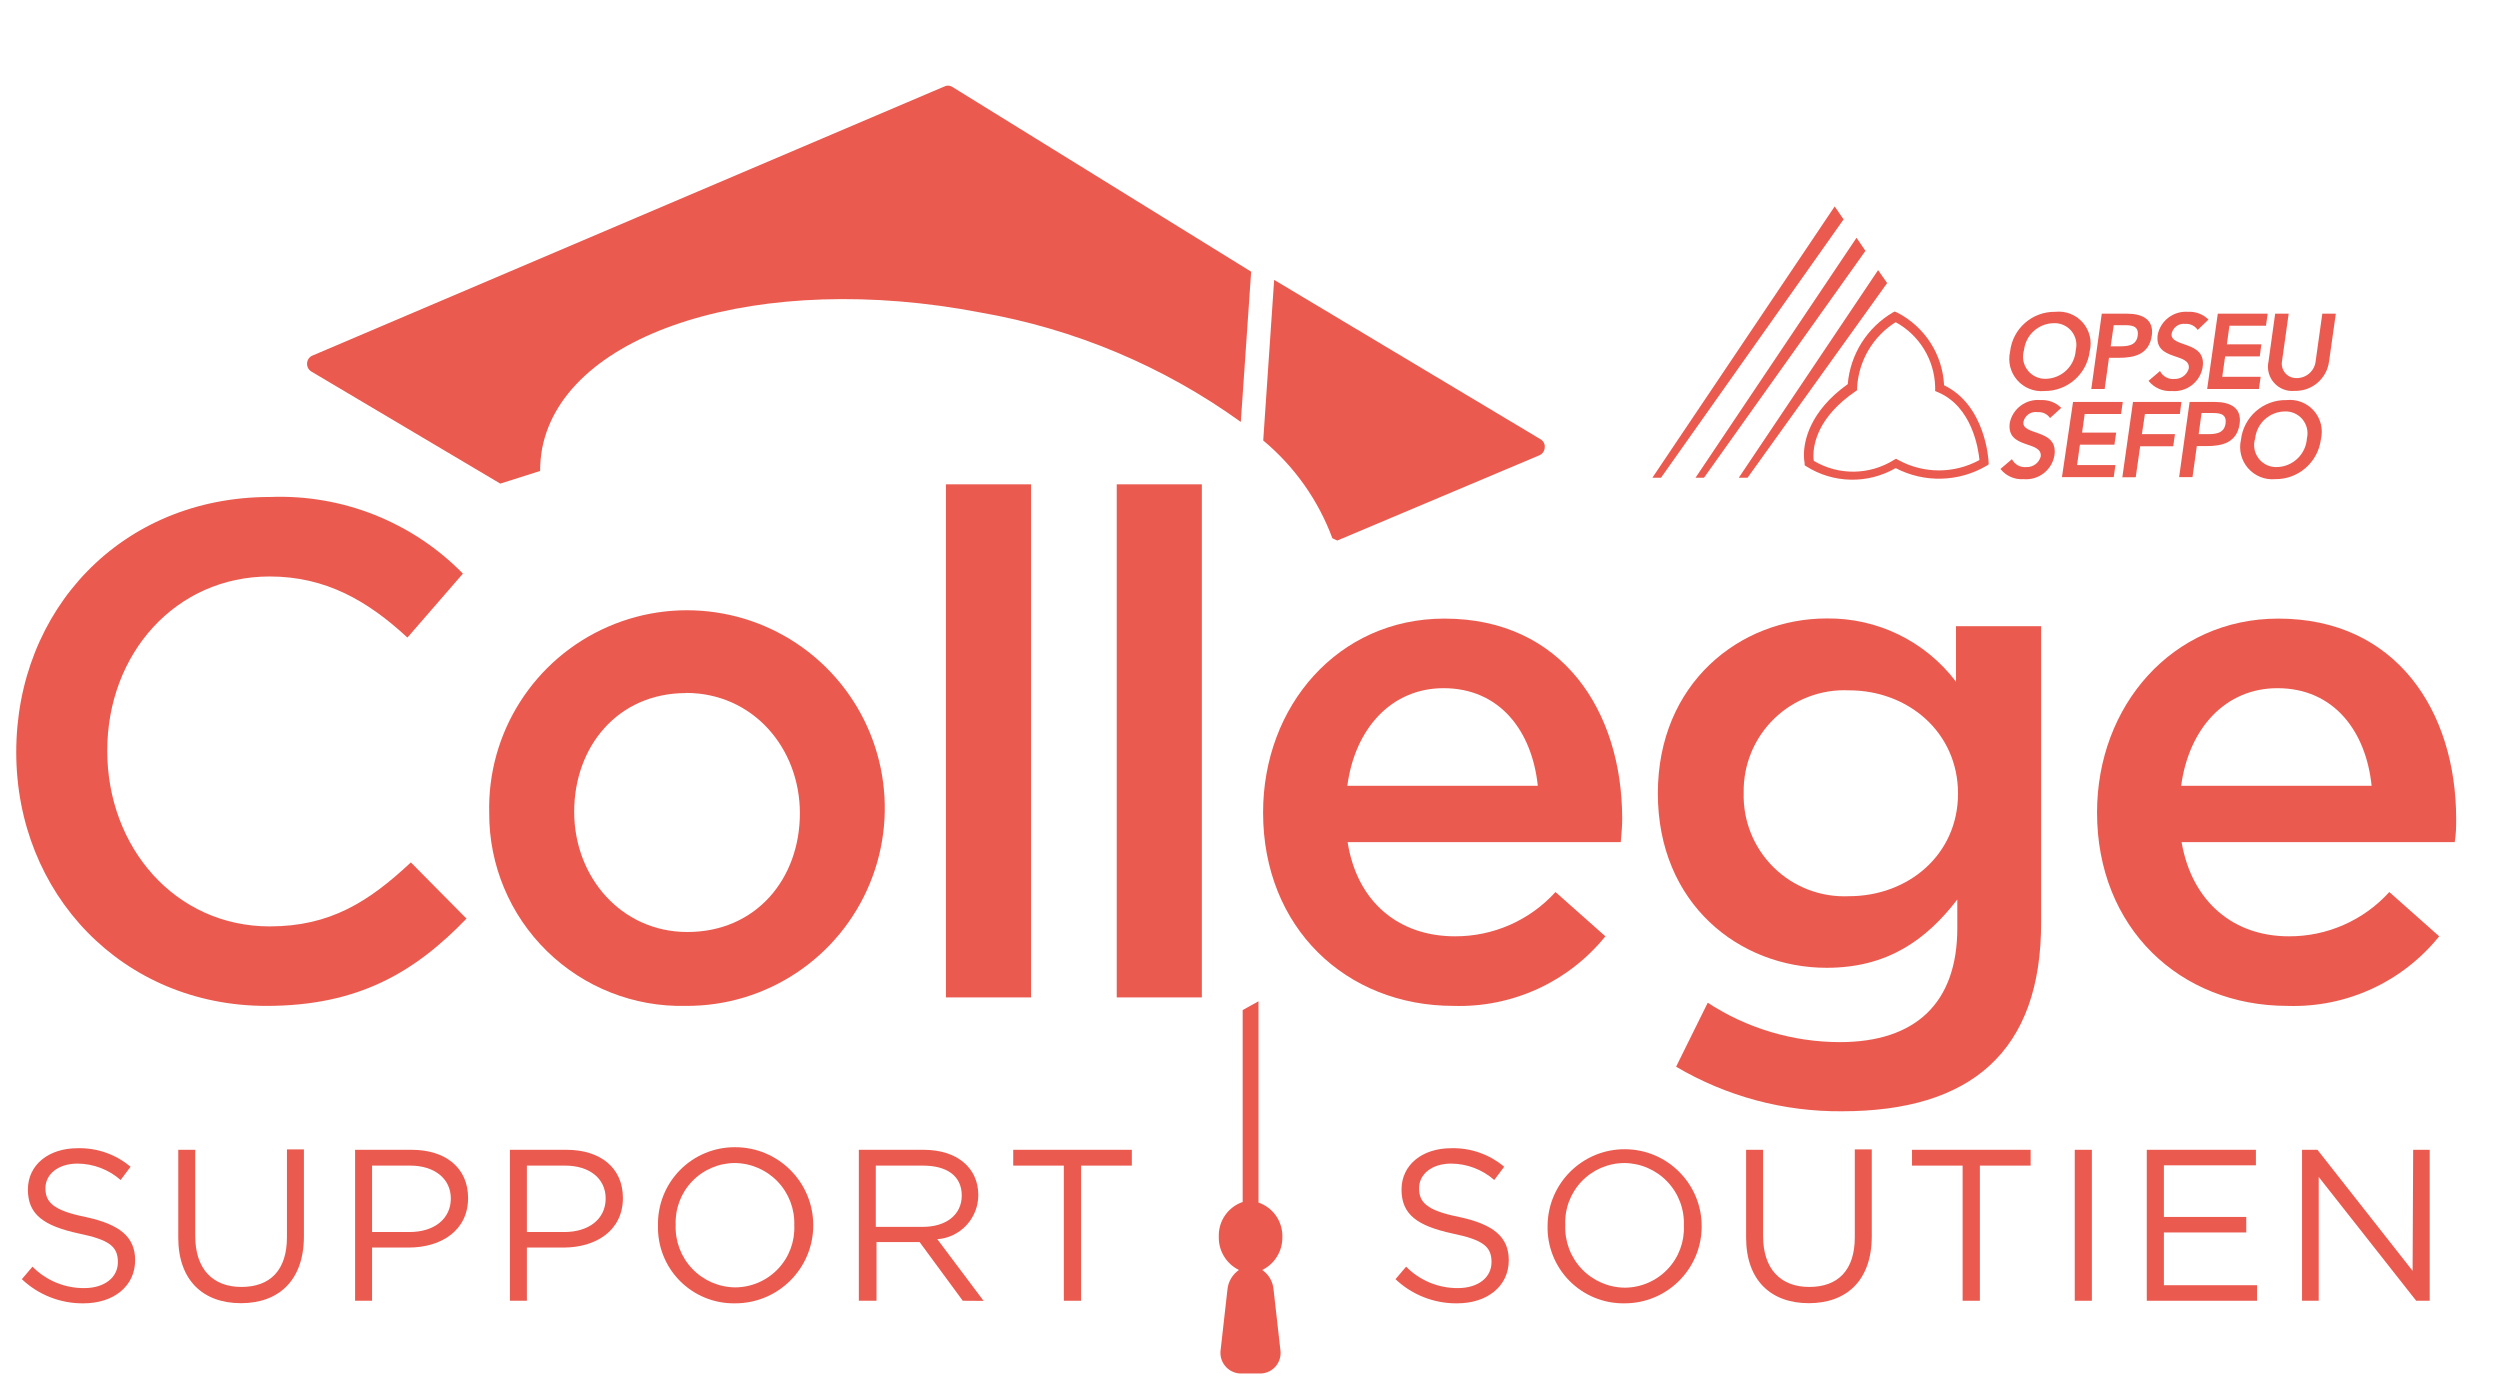
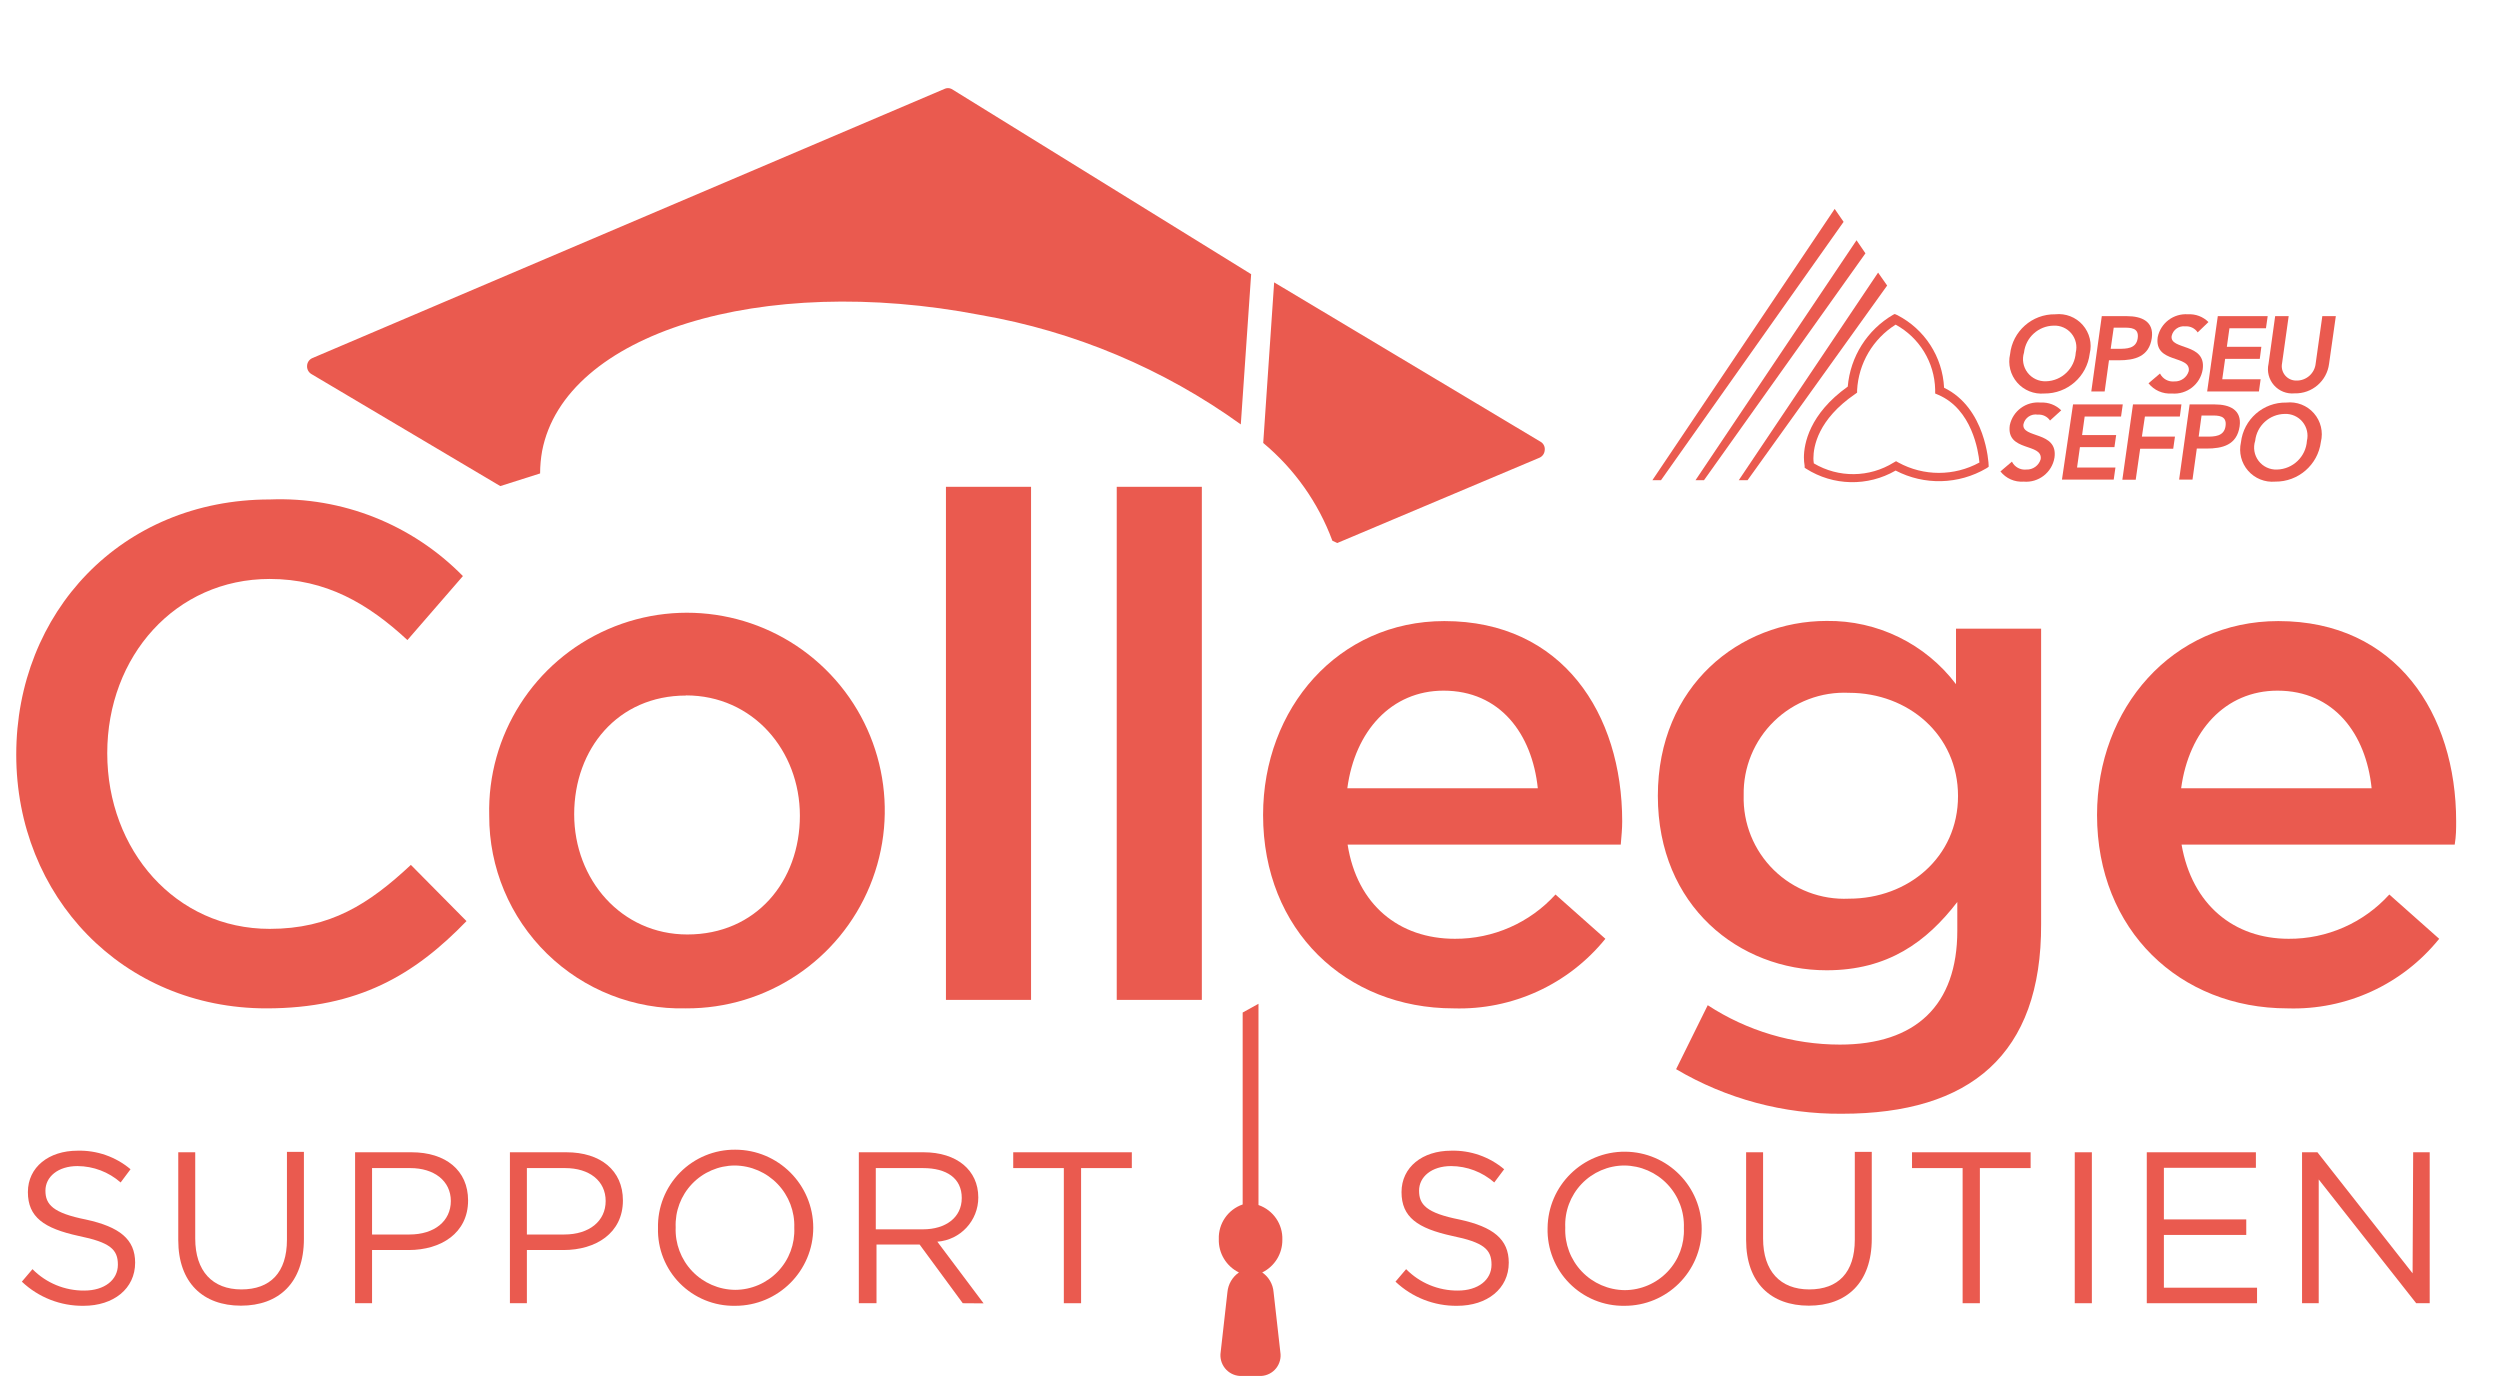
- <svg xmlns="http://www.w3.org/2000/svg" id="Layer_1" data-name="Layer 1" viewBox="35.8 57.8 173.9 96.6">
-   <defs>
-     <style>.cls-1{fill:#ea5a4f;}</style>
-   </defs>
-   <path class="cls-1" d="M73.51,89c1.57-8.17,15.23-12.4,30.5-9.46a43.78,43.78,0,0,1,18.1,7.61l.72-10.45L102,63.82a.56.56,0,0,0-.52,0L57.52,82.54a.61.61,0,0,0-.36.53.62.62,0,0,0,.29.57l13.15,7.8,2.77-.88A8.93,8.93,0,0,1,73.51,89Z" />
-   <path class="cls-1" d="M143,88.38,124.43,77.27l-.76,11.17a16.15,16.15,0,0,1,4.81,6.8l.34.16,14.06-5.93a.61.61,0,0,0,.37-.52A.59.59,0,0,0,143,88.38Z" />
-   <path class="cls-1" d="M125,143.86a2.46,2.46,0,0,0-1.66-2.41v-14l-1.1.61v13.35a2.46,2.46,0,0,0-1.66,2.41,2.5,2.5,0,0,0,1.4,2.32,1.87,1.87,0,0,0-.8,1.37l-.47,4.17a1.44,1.44,0,0,0,1.34,1.66h1.48a1.43,1.43,0,0,0,1.33-1.66l-.47-4.17a1.83,1.83,0,0,0-.79-1.37A2.5,2.5,0,0,0,125,143.86Z" />
-   <path class="cls-1" d="M41.78,142.46c2.34.51,3.42,1.37,3.42,3,0,1.81-1.5,3-3.59,3a6.13,6.13,0,0,1-4.29-1.68l.74-.87a5,5,0,0,0,3.6,1.49c1.41,0,2.34-.74,2.34-1.8s-.53-1.55-2.73-2c-2.42-.53-3.53-1.31-3.53-3.05s1.46-2.88,3.45-2.88a5.49,5.49,0,0,1,3.69,1.29l-.69.92a4.58,4.58,0,0,0-3-1.14c-1.36,0-2.23.75-2.23,1.71S39.47,142,41.78,142.46Z" />
-   <path class="cls-1" d="M56.94,143.8c0,3.06-1.75,4.65-4.38,4.65s-4.36-1.59-4.36-4.56v-6.11h1.18v6c0,2.27,1.2,3.54,3.21,3.54s3.17-1.17,3.17-3.46v-6.11h1.18Z" />
-   <path class="cls-1" d="M64.23,144.58H61.68v3.7H60.5v-10.5h3.93c2.37,0,3.93,1.26,3.93,3.35C68.36,143.41,66.47,144.58,64.23,144.58Zm.11-5.7H61.68v4.62h2.6c1.74,0,2.88-.93,2.88-2.33S66,138.88,64.34,138.88Z" />
-   <path class="cls-1" d="M75,144.58H72.45v3.7H71.27v-10.5H75.2c2.37,0,3.93,1.26,3.93,3.35C79.13,143.41,77.24,144.58,75,144.58Zm.11-5.7H72.45v4.62h2.6c1.74,0,2.88-.93,2.88-2.33S76.8,138.88,75.11,138.88Z" />
-   <path class="cls-1" d="M86.91,148.46a5.27,5.27,0,0,1-5.34-5.41,5.33,5.33,0,0,1,5.37-5.45,5.43,5.43,0,0,1,0,10.86Zm0-9.76A4.13,4.13,0,0,0,82.8,143a4.18,4.18,0,0,0,4.14,4.35,4.13,4.13,0,0,0,4.11-4.32A4.18,4.18,0,0,0,86.91,138.7Z" />
-   <path class="cls-1" d="M102.77,148.28l-3-4.08h-3v4.08H95.54v-10.5h4.51c2.31,0,3.8,1.25,3.8,3.14A3.08,3.08,0,0,1,101,144l3.22,4.29Zm-2.81-9.4H96.72v4.26H100c1.57,0,2.7-.81,2.7-2.18S101.66,138.88,100,138.88Z" />
-   <path class="cls-1" d="M111,148.28h-1.2v-9.4h-3.52v-1.1h8.25v1.1H111Z" />
-   <path class="cls-1" d="M54.33,127.77c-10,0-17.4-7.78-17.4-17.65s7.28-17.75,17.65-17.75A17.82,17.82,0,0,1,68,97.7l-3.86,4.45c-2.74-2.54-5.67-4.25-9.58-4.25-6.55,0-11.3,5.37-11.3,12.12s4.75,12.22,11.3,12.22c4.2,0,6.89-1.71,9.82-4.45l3.87,3.91C64.65,125.42,60.74,127.77,54.33,127.77Z" />
-   <path class="cls-1" d="M83.52,127.77a13.36,13.36,0,0,1-13.69-13.4,13.76,13.76,0,1,1,13.69,13.4Zm0-21.76c-4.75,0-7.78,3.72-7.78,8.26s3.28,8.36,7.87,8.36c4.79,0,7.83-3.71,7.83-8.26S88.16,106,83.52,106Z" />
-   <path class="cls-1" d="M101.6,127.18V91.49h5.92v35.69Z" />
-   <path class="cls-1" d="M113.48,127.18V91.49h5.92v35.69Z" />
-   <path class="cls-1" d="M137,122.93a9.39,9.39,0,0,0,7-3.08l3.47,3.08a13.06,13.06,0,0,1-10.56,4.84c-7.48,0-13.25-5.43-13.25-13.45,0-7.43,5.23-13.49,12.61-13.49,8.22,0,12.37,6.45,12.37,13.93,0,.54-.05,1-.1,1.62h-19C130.2,120.58,133.13,122.93,137,122.93Zm5.77-10.47c-.4-3.81-2.64-6.79-6.56-6.79-3.61,0-6.16,2.79-6.69,6.79Z" />
-   <path class="cls-1" d="M163.93,135.1A22.31,22.31,0,0,1,152.39,132l2.2-4.45a16.83,16.83,0,0,0,9.19,2.74c5.28,0,8.17-2.74,8.17-7.92v-2c-2.15,2.79-4.84,4.75-9.09,4.75-6.07,0-11.74-4.45-11.74-12.13s5.72-12.17,11.74-12.17a11.11,11.11,0,0,1,9,4.4v-3.86h5.92V121.9C177.82,131,172.83,135.1,163.93,135.1Zm.49-29.28a7,7,0,0,0-7.33,7.13,7,7,0,0,0,7.33,7.19c4.11,0,7.58-2.88,7.58-7.14S168.53,105.82,164.42,105.82Z" />
-   <path class="cls-1" d="M195,122.93a9.37,9.37,0,0,0,7-3.08l3.47,3.08a13,13,0,0,1-10.55,4.84c-7.49,0-13.25-5.43-13.25-13.45,0-7.43,5.23-13.49,12.61-13.49,8.21,0,12.37,6.45,12.37,13.93,0,.54,0,1-.1,1.62h-19C188.28,120.58,191.21,122.93,195,122.93Zm5.77-10.47c-.39-3.81-2.64-6.79-6.55-6.79-3.62,0-6.16,2.79-6.7,6.79Z" />
-   <path class="cls-1" d="M178.76,79.49a2.22,2.22,0,0,1,2.4,2.74A3.15,3.15,0,0,1,178,85a2.24,2.24,0,0,1-2.38-2.73A3.11,3.11,0,0,1,178.76,79.49Zm-.64,4.66a2.13,2.13,0,0,0,2.07-2,1.51,1.51,0,0,0-1.54-1.87,2.11,2.11,0,0,0-2.06,1.87A1.54,1.54,0,0,0,178.12,84.15Z" />
-   <path class="cls-1" d="M182,79.62h1.76c1,0,1.88.36,1.72,1.52-.19,1.31-1.2,1.55-2.31,1.55h-.67l-.3,2.17h-.93Zm1.18,2.27c.53,0,1.22,0,1.32-.74s-.51-.73-1-.73h-.67l-.21,1.47Z" />
-   <path class="cls-1" d="M188.67,80.75a.94.94,0,0,0-.86-.42.86.86,0,0,0-.95.67c-.15,1,2.42.46,2.16,2.32A2,2,0,0,1,186.87,85a1.9,1.9,0,0,1-1.62-.71l.8-.68a1,1,0,0,0,1,.55,1,1,0,0,0,1-.72c.16-1.15-2.42-.49-2.16-2.36A2,2,0,0,1,188,79.49a1.86,1.86,0,0,1,1.42.54Z" />
-   <path class="cls-1" d="M190.07,79.62h3.47l-.12.84h-2.54l-.18,1.29h2.4l-.11.84h-2.41l-.2,1.42h2.67l-.12.85h-3.6Z" />
-   <path class="cls-1" d="M197.81,82.93a2.35,2.35,0,0,1-2.4,2.06,1.69,1.69,0,0,1-1.81-2.06l.46-3.31H195l-.46,3.28a1,1,0,0,0,1,1.2,1.32,1.32,0,0,0,1.34-1.2l.46-3.28h.94Z" />
-   <path class="cls-1" d="M178.4,86.88a.94.94,0,0,0-.85-.41.87.87,0,0,0-1,.67c-.14,1,2.42.45,2.16,2.32a2,2,0,0,1-2.15,1.67,1.88,1.88,0,0,1-1.61-.71l.8-.68a1,1,0,0,0,1,.55,1,1,0,0,0,1-.72c.16-1.15-2.41-.49-2.15-2.36a2,2,0,0,1,2.15-1.58,1.88,1.88,0,0,1,1.43.54Z" />
-   <path class="cls-1" d="M180,85.76h3.46l-.12.84h-2.53l-.18,1.29H183l-.12.84h-2.4l-.2,1.42h2.67l-.12.84h-3.6Z" />
-   <path class="cls-1" d="M184.17,85.76h3.37l-.11.84H185L184.79,88h2.3l-.12.84h-2.3L184.36,91h-.93Z" />
-   <path class="cls-1" d="M188.11,85.76h1.76c1,0,1.88.36,1.72,1.52-.19,1.31-1.2,1.55-2.31,1.55h-.67l-.3,2.16h-.93ZM189.29,88c.53,0,1.22,0,1.32-.74s-.51-.73-1-.73h-.67l-.2,1.47Z" />
-   <path class="cls-1" d="M194.84,85.63a2.22,2.22,0,0,1,2.4,2.74,3.17,3.17,0,0,1-3.18,2.76,2.24,2.24,0,0,1-2.38-2.73A3.12,3.12,0,0,1,194.84,85.63Zm-.65,4.66a2.14,2.14,0,0,0,2.08-2,1.52,1.52,0,0,0-1.54-1.87,2.1,2.1,0,0,0-2.06,1.87A1.53,1.53,0,0,0,194.19,90.29Z" />
-   <path class="cls-1" d="M167.49,79.52a6.41,6.41,0,0,0-3.16,5c-2.68,1.91-3.05,4-3.05,4.93a3.58,3.58,0,0,0,.05.58l0,.13.1.07a6,6,0,0,0,6.23.13,6.52,6.52,0,0,0,6.32-.16l.15-.1V90c0-.17-.2-4-3.1-5.4a6,6,0,0,0-3.27-5.06l-.16-.07Zm-5.55,10c0-.84.32-2.71,2.9-4.48l.14-.1v-.17a5.75,5.75,0,0,1,2.68-4.56,5.28,5.28,0,0,1,2.75,4.51V85l.21.09c2.35,1,2.8,3.92,2.87,4.71a5.87,5.87,0,0,1-5.64,0l-.16-.09-.16.09a5.35,5.35,0,0,1-5.56.06A2.28,2.28,0,0,1,161.94,89.5Z" />
-   <polygon class="cls-1" points="165.56 75.25 164.94 74.34 153.74 91.03 154.33 91.03 165.56 75.25" />
-   <polygon class="cls-1" points="167.07 77.49 166.44 76.59 156.75 91.03 157.36 91.03 167.07 77.49" />
-   <polygon class="cls-1" points="164.04 73.06 163.42 72.16 150.74 91.03 151.34 91.03 164.04 73.06" />
-   <path class="cls-1" d="M137.33,142.46c2.34.51,3.42,1.37,3.42,3,0,1.81-1.5,3-3.59,3a6.13,6.13,0,0,1-4.29-1.68l.74-.87a5,5,0,0,0,3.6,1.49c1.41,0,2.34-.74,2.34-1.8s-.53-1.55-2.73-2c-2.42-.53-3.53-1.31-3.53-3.05s1.46-2.88,3.45-2.88a5.49,5.49,0,0,1,3.69,1.29l-.69.92a4.58,4.58,0,0,0-3-1.14c-1.36,0-2.23.75-2.23,1.71S135,142,137.33,142.46Z" />
-   <path class="cls-1" d="M148.79,148.46a5.27,5.27,0,0,1-5.34-5.41,5.36,5.36,0,1,1,5.34,5.41Zm0-9.76a4.13,4.13,0,0,0-4.11,4.32,4.18,4.18,0,0,0,4.14,4.35,4.13,4.13,0,0,0,4.11-4.32A4.18,4.18,0,0,0,148.79,138.7Z" />
-   <path class="cls-1" d="M166,143.8c0,3.06-1.75,4.65-4.38,4.65s-4.36-1.59-4.36-4.56v-6.11h1.18v6c0,2.27,1.2,3.54,3.21,3.54s3.17-1.17,3.17-3.46v-6.11H166Z" />
-   <path class="cls-1" d="M173.52,148.28h-1.2v-9.4H168.8v-1.1h8.25v1.1h-3.53Z" />
-   <path class="cls-1" d="M181.31,137.78v10.5h-1.19v-10.5Z" />
-   <path class="cls-1" d="M192.72,138.86h-6.4v3.59h5.73v1.08h-5.73v3.67h6.48v1.08h-7.67v-10.5h7.59Z" />
-   <path class="cls-1" d="M203.66,137.78h1.15v10.5h-.94l-6.78-8.61v8.61h-1.16v-10.5H197l6.62,8.42Z" />
+ <svg xmlns="http://www.w3.org/2000/svg" id="Layer_1" data-name="Layer 1" width="174" height="97" viewBox="35.8 57.8 173.9 96.6">
+   <path fill="#ea5a4f" d="M73.51,89c1.57-8.17,15.23-12.4,30.5-9.46a43.78,43.78,0,0,1,18.1,7.61l.72-10.45L102,63.82a.56.56,0,0,0-.52,0L57.52,82.54a.61.61,0,0,0-.36.53.62.62,0,0,0,.29.57l13.15,7.8,2.77-.88A8.93,8.93,0,0,1,73.51,89Z" />
+   <path fill="#ea5a4f" d="M143,88.38,124.43,77.27l-.76,11.17a16.15,16.15,0,0,1,4.81,6.8l.34.16,14.06-5.93a.61.61,0,0,0,.37-.52A.59.59,0,0,0,143,88.38Z" />
+   <path fill="#ea5a4f" d="M125,143.86a2.46,2.46,0,0,0-1.66-2.41v-14l-1.1.61v13.35a2.46,2.46,0,0,0-1.66,2.41,2.5,2.5,0,0,0,1.4,2.32,1.87,1.87,0,0,0-.8,1.37l-.47,4.17a1.44,1.44,0,0,0,1.34,1.66h1.48a1.43,1.43,0,0,0,1.33-1.66l-.47-4.17a1.83,1.83,0,0,0-.79-1.37A2.5,2.5,0,0,0,125,143.86Z" />
+   <path fill="#ea5a4f" d="M41.78,142.46c2.34.51,3.42,1.37,3.42,3,0,1.81-1.5,3-3.59,3a6.13,6.13,0,0,1-4.29-1.68l.74-.87a5,5,0,0,0,3.6,1.49c1.41,0,2.34-.74,2.34-1.8s-.53-1.55-2.73-2c-2.42-.53-3.53-1.31-3.53-3.05s1.46-2.88,3.45-2.88a5.49,5.49,0,0,1,3.69,1.29l-.69.92a4.58,4.58,0,0,0-3-1.14c-1.36,0-2.23.75-2.23,1.71S39.47,142,41.78,142.46Z" />
+   <path fill="#ea5a4f" d="M56.94,143.8c0,3.06-1.75,4.65-4.38,4.65s-4.36-1.59-4.36-4.56v-6.11h1.18v6c0,2.27,1.2,3.54,3.21,3.54s3.17-1.17,3.17-3.46v-6.11h1.18Z" />
+   <path fill="#ea5a4f" d="M64.23,144.58H61.68v3.7H60.5v-10.5h3.93c2.37,0,3.93,1.26,3.93,3.35C68.36,143.41,66.47,144.58,64.23,144.58Zm.11-5.7H61.68v4.62h2.6c1.74,0,2.88-.93,2.88-2.33S66,138.88,64.34,138.88Z" />
+   <path fill="#ea5a4f" d="M75,144.58H72.45v3.7H71.27v-10.5H75.2c2.37,0,3.93,1.26,3.93,3.35C79.13,143.41,77.24,144.58,75,144.58Zm.11-5.7H72.45v4.62h2.6c1.74,0,2.88-.93,2.88-2.33S76.8,138.88,75.11,138.88Z" />
+   <path fill="#ea5a4f" d="M86.91,148.46a5.27,5.27,0,0,1-5.34-5.41,5.33,5.33,0,0,1,5.37-5.45,5.43,5.43,0,0,1,0,10.86Zm0-9.76A4.13,4.13,0,0,0,82.8,143a4.18,4.18,0,0,0,4.14,4.35,4.13,4.13,0,0,0,4.11-4.32A4.18,4.18,0,0,0,86.91,138.7Z" />
+   <path fill="#ea5a4f" d="M102.77,148.28l-3-4.08h-3v4.08H95.54v-10.5h4.51c2.31,0,3.8,1.25,3.8,3.14A3.08,3.08,0,0,1,101,144l3.22,4.29Zm-2.81-9.4H96.72v4.26H100c1.57,0,2.7-.81,2.7-2.18S101.66,138.88,100,138.88Z" />
+   <path fill="#ea5a4f" d="M111,148.28h-1.2v-9.4h-3.52v-1.1h8.25v1.1H111Z" />
+   <path fill="#ea5a4f" d="M54.33,127.77c-10,0-17.4-7.78-17.4-17.65s7.28-17.75,17.65-17.75A17.82,17.82,0,0,1,68,97.7l-3.86,4.45c-2.74-2.54-5.67-4.25-9.58-4.25-6.55,0-11.3,5.37-11.3,12.12s4.75,12.22,11.3,12.22c4.2,0,6.89-1.71,9.82-4.45l3.87,3.91C64.65,125.42,60.74,127.77,54.33,127.77Z" />
+   <path fill="#ea5a4f" d="M83.52,127.77a13.36,13.36,0,0,1-13.69-13.4,13.76,13.76,0,1,1,13.69,13.4Zm0-21.76c-4.75,0-7.78,3.72-7.78,8.26s3.28,8.36,7.87,8.36c4.79,0,7.83-3.71,7.83-8.26S88.16,106,83.52,106Z" />
+   <path fill="#ea5a4f" d="M101.6,127.18V91.49h5.92v35.69Z" />
+   <path fill="#ea5a4f" d="M113.48,127.18V91.49h5.92v35.69Z" />
+   <path fill="#ea5a4f" d="M137,122.93a9.39,9.39,0,0,0,7-3.08l3.47,3.08a13.06,13.06,0,0,1-10.56,4.84c-7.48,0-13.25-5.43-13.25-13.45,0-7.43,5.23-13.49,12.61-13.49,8.22,0,12.37,6.45,12.37,13.93,0,.54-.05,1-.1,1.62h-19C130.2,120.58,133.13,122.93,137,122.93Zm5.77-10.47c-.4-3.81-2.64-6.79-6.56-6.79-3.61,0-6.16,2.79-6.69,6.79Z" />
+   <path fill="#ea5a4f" d="M163.93,135.1A22.31,22.31,0,0,1,152.39,132l2.2-4.45a16.83,16.83,0,0,0,9.19,2.74c5.28,0,8.17-2.74,8.17-7.92v-2c-2.15,2.79-4.84,4.75-9.09,4.75-6.07,0-11.74-4.45-11.74-12.13s5.72-12.17,11.74-12.17a11.11,11.11,0,0,1,9,4.4v-3.86h5.92V121.9C177.82,131,172.83,135.1,163.93,135.1Zm.49-29.28a7,7,0,0,0-7.33,7.13,7,7,0,0,0,7.33,7.19c4.11,0,7.58-2.88,7.58-7.14S168.53,105.82,164.42,105.82Z" />
+   <path fill="#ea5a4f" d="M195,122.93a9.37,9.37,0,0,0,7-3.08l3.47,3.08a13,13,0,0,1-10.55,4.84c-7.49,0-13.25-5.43-13.25-13.45,0-7.43,5.23-13.49,12.61-13.49,8.21,0,12.37,6.45,12.37,13.93,0,.54,0,1-.1,1.62h-19C188.28,120.58,191.21,122.93,195,122.93Zm5.77-10.47c-.39-3.81-2.64-6.79-6.55-6.79-3.62,0-6.16,2.79-6.7,6.79Z" />
+   <path fill="#ea5a4f" d="M178.76,79.49a2.22,2.22,0,0,1,2.4,2.74A3.15,3.15,0,0,1,178,85a2.24,2.24,0,0,1-2.38-2.73A3.11,3.11,0,0,1,178.76,79.49Zm-.64,4.66a2.13,2.13,0,0,0,2.07-2,1.51,1.51,0,0,0-1.54-1.87,2.11,2.11,0,0,0-2.06,1.87A1.54,1.54,0,0,0,178.12,84.15Z" />
+   <path fill="#ea5a4f" d="M182,79.62h1.76c1,0,1.88.36,1.72,1.52-.19,1.31-1.2,1.55-2.31,1.55h-.67l-.3,2.17h-.93Zm1.18,2.27c.53,0,1.22,0,1.32-.74s-.51-.73-1-.73h-.67l-.21,1.47Z" />
+   <path fill="#ea5a4f" d="M188.67,80.75a.94.94,0,0,0-.86-.42.86.86,0,0,0-.95.67c-.15,1,2.42.46,2.16,2.32A2,2,0,0,1,186.87,85a1.9,1.9,0,0,1-1.62-.71l.8-.68a1,1,0,0,0,1,.55,1,1,0,0,0,1-.72c.16-1.15-2.42-.49-2.16-2.36A2,2,0,0,1,188,79.49a1.86,1.86,0,0,1,1.42.54Z" />
+   <path fill="#ea5a4f" d="M190.07,79.62h3.47l-.12.84h-2.54l-.18,1.29h2.4l-.11.84h-2.41l-.2,1.42h2.67l-.12.85h-3.6Z" />
+   <path fill="#ea5a4f" d="M197.81,82.93a2.35,2.35,0,0,1-2.4,2.06,1.69,1.69,0,0,1-1.81-2.06l.46-3.31H195l-.46,3.28a1,1,0,0,0,1,1.2,1.32,1.32,0,0,0,1.34-1.2l.46-3.28h.94Z" />
+   <path fill="#ea5a4f" d="M178.4,86.88a.94.94,0,0,0-.85-.41.87.87,0,0,0-1,.67c-.14,1,2.42.45,2.16,2.32a2,2,0,0,1-2.15,1.67,1.88,1.88,0,0,1-1.61-.71l.8-.68a1,1,0,0,0,1,.55,1,1,0,0,0,1-.72c.16-1.15-2.41-.49-2.15-2.36a2,2,0,0,1,2.15-1.58,1.88,1.88,0,0,1,1.43.54Z" />
+   <path fill="#ea5a4f" d="M180,85.76h3.46l-.12.84h-2.53l-.18,1.29H183l-.12.84h-2.4l-.2,1.42h2.67l-.12.84h-3.6Z" />
+   <path fill="#ea5a4f" d="M184.17,85.76h3.37l-.11.84H185L184.79,88h2.3l-.12.84h-2.3L184.36,91h-.93Z" />
+   <path fill="#ea5a4f" d="M188.11,85.76h1.76c1,0,1.88.36,1.72,1.52-.19,1.31-1.2,1.55-2.31,1.55h-.67l-.3,2.16h-.93ZM189.29,88c.53,0,1.22,0,1.32-.74s-.51-.73-1-.73h-.67l-.2,1.47Z" />
+   <path fill="#ea5a4f" d="M194.84,85.63a2.22,2.22,0,0,1,2.4,2.74,3.17,3.17,0,0,1-3.18,2.76,2.24,2.24,0,0,1-2.38-2.73A3.12,3.12,0,0,1,194.84,85.63Zm-.65,4.66a2.14,2.14,0,0,0,2.08-2,1.52,1.52,0,0,0-1.54-1.87,2.1,2.1,0,0,0-2.06,1.87A1.53,1.53,0,0,0,194.19,90.29Z" />
+   <path fill="#ea5a4f" d="M167.49,79.52a6.41,6.41,0,0,0-3.16,5c-2.68,1.91-3.05,4-3.05,4.93a3.58,3.58,0,0,0,.05.58l0,.13.1.07a6,6,0,0,0,6.23.13,6.52,6.52,0,0,0,6.32-.16l.15-.1V90c0-.17-.2-4-3.1-5.4a6,6,0,0,0-3.27-5.06l-.16-.07Zm-5.55,10c0-.84.32-2.71,2.9-4.48l.14-.1v-.17a5.75,5.75,0,0,1,2.68-4.56,5.28,5.28,0,0,1,2.75,4.51V85l.21.09c2.35,1,2.8,3.92,2.87,4.71a5.87,5.87,0,0,1-5.64,0l-.16-.09-.16.09a5.35,5.35,0,0,1-5.56.06A2.28,2.28,0,0,1,161.94,89.5Z" />
+   <polygon fill="#ea5a4f" points="165.56 75.25 164.94 74.34 153.74 91.03 154.33 91.03 165.56 75.25" />
+   <polygon fill="#ea5a4f" points="167.07 77.49 166.44 76.59 156.75 91.03 157.36 91.03 167.07 77.49" />
+   <polygon fill="#ea5a4f" points="164.04 73.06 163.42 72.16 150.74 91.03 151.34 91.03 164.04 73.06" />
+   <path fill="#ea5a4f" d="M137.33,142.46c2.34.51,3.42,1.37,3.42,3,0,1.81-1.5,3-3.59,3a6.13,6.13,0,0,1-4.29-1.68l.74-.87a5,5,0,0,0,3.6,1.49c1.41,0,2.34-.74,2.34-1.8s-.53-1.55-2.73-2c-2.42-.53-3.53-1.31-3.53-3.05s1.46-2.88,3.45-2.88a5.49,5.49,0,0,1,3.69,1.29l-.69.92a4.58,4.58,0,0,0-3-1.14c-1.36,0-2.23.75-2.23,1.71S135,142,137.33,142.46Z" />
+   <path fill="#ea5a4f" d="M148.79,148.46a5.27,5.27,0,0,1-5.34-5.41,5.36,5.36,0,1,1,5.34,5.41Zm0-9.76a4.13,4.13,0,0,0-4.11,4.32,4.18,4.18,0,0,0,4.14,4.35,4.13,4.13,0,0,0,4.11-4.32A4.18,4.18,0,0,0,148.79,138.7Z" />
+   <path fill="#ea5a4f" d="M166,143.8c0,3.06-1.75,4.65-4.38,4.65s-4.36-1.59-4.36-4.56v-6.11h1.18v6c0,2.27,1.2,3.54,3.21,3.54s3.17-1.17,3.17-3.46v-6.11H166Z" />
+   <path fill="#ea5a4f" d="M173.52,148.28h-1.2v-9.4H168.8v-1.1h8.25v1.1h-3.53Z" />
+   <path fill="#ea5a4f" d="M181.31,137.78v10.5h-1.19v-10.5Z" />
+   <path fill="#ea5a4f" d="M192.72,138.86h-6.4v3.59h5.73v1.08h-5.73v3.67h6.48v1.08h-7.67v-10.5h7.59Z" />
+   <path fill="#ea5a4f" d="M203.66,137.78h1.15v10.5h-.94l-6.78-8.61v8.61h-1.16v-10.5H197l6.62,8.42Z" />
</svg>
